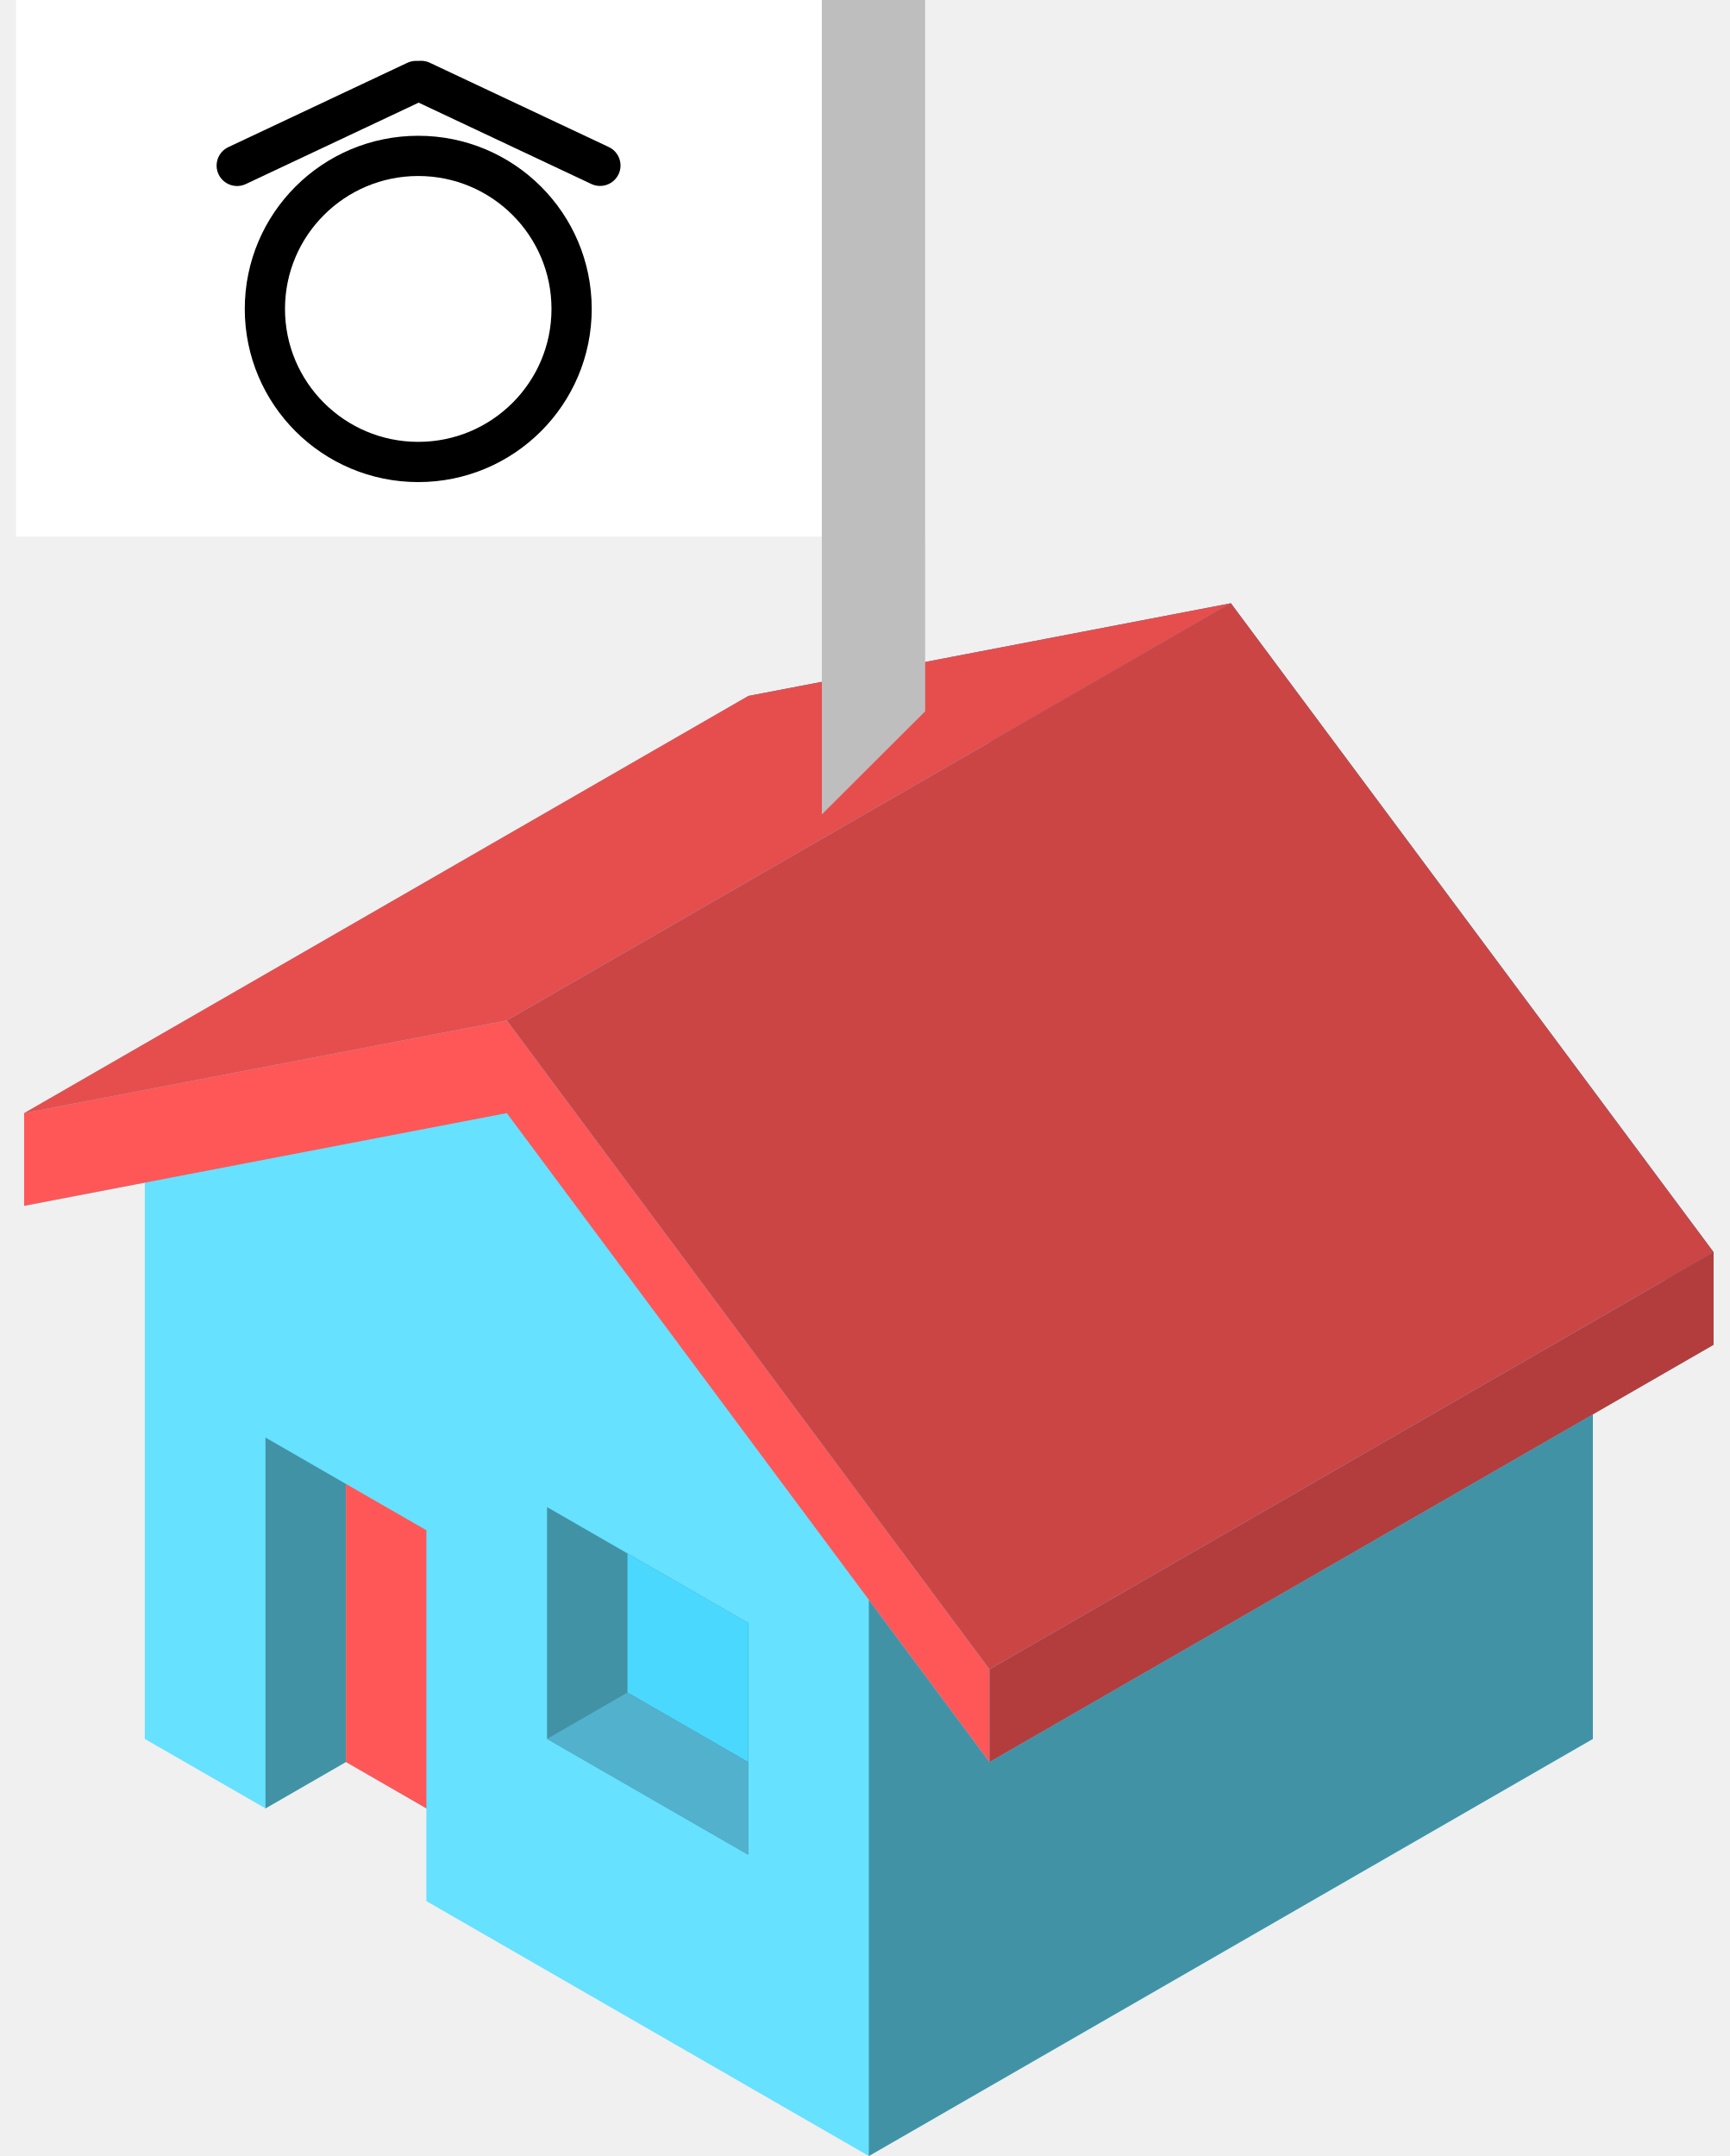
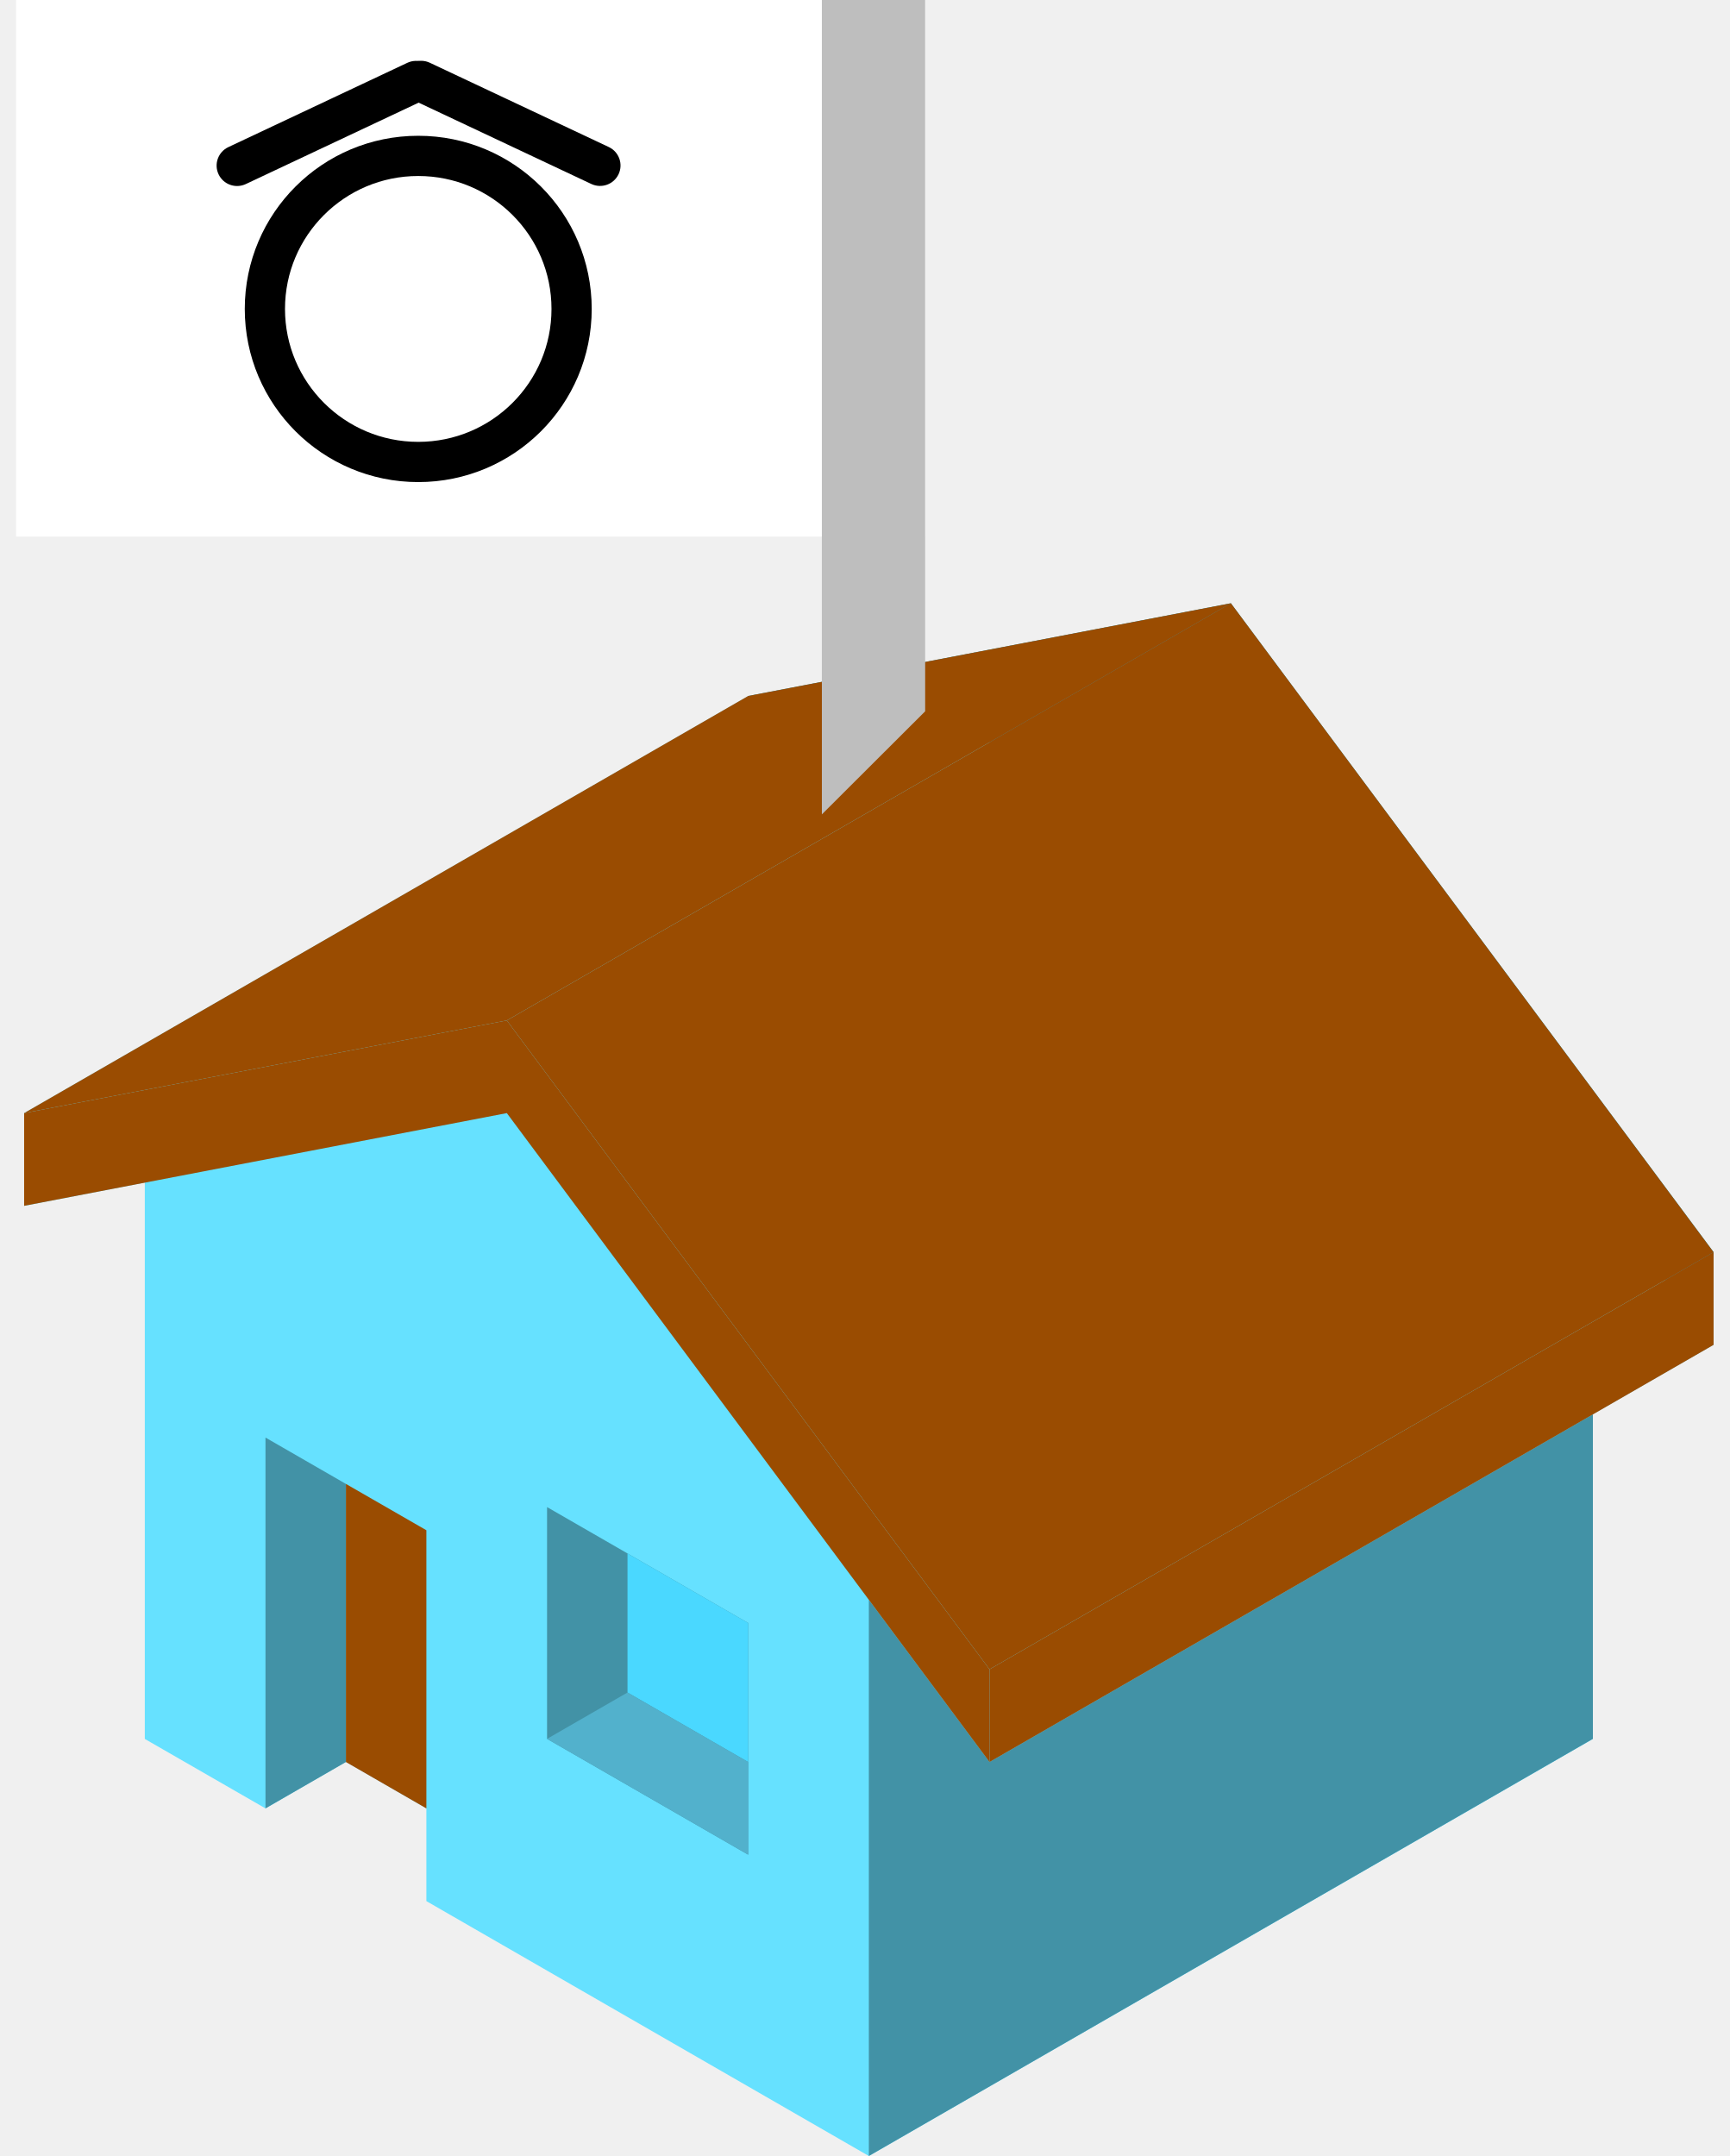
<svg xmlns="http://www.w3.org/2000/svg" width="215" height="268" viewBox="0 0 215 268" fill="none">
  <path d="M213 155.633V167.159L198 175.791V216.158L108 268L53 236.316V224.79L43 219.002L33 224.79L18 216.158V147.001L3 149.895V138.369L93 86.526L153 75L213 155.633Z" fill="#66E1FF" />
  <path d="M108 198.863L123 219.027L198 175.816V216.148L108 268V198.863Z" fill="#4292A6" />
-   <path d="M63 138.364L3 149.89V138.364L63 126.843L123 207.505V219.027L63 138.364Z" fill="#FF5757" />
+   <path d="M63 138.364L3 149.89V138.364L63 126.843L123 207.505V219.027L63 138.364Z" fill="#9a4c01" />
  <path d="M153 86.512L93 98.033V86.512L153 74.986L213 155.648V167.174L153 86.512Z" fill="#4292A6" />
-   <path d="M3 138.364L93 86.512L153 74.986L63 126.843L3 138.364Z" fill="#E64E4E" />
-   <path d="M123 207.505L213 155.648L153 74.986L63 126.843L123 207.505Z" fill="#CC4545" />
-   <path d="M123 207.505L213 155.648V167.174L123 219.027V207.505Z" fill="#B33D3D" />
+   <path d="M3 138.364L93 86.512L153 74.986L63 126.843L3 138.364Z" fill="#9a4c01" />
+   <path d="M123 207.505L213 155.648L153 74.986L63 126.843L123 207.505Z" fill="#9a4c01" />
+   <path d="M123 207.505L213 155.648V167.174L123 219.027V207.505Z" fill="#9a4c01" />
  <path d="M68 216.148L93 230.548V201.742L68 187.337V216.148Z" fill="#4292A6" />
  <path d="M33 224.79L43 219.027V184.458L33 178.695V224.79Z" fill="#4292A6" />
  <path d="M78 210.384L93 219.027V201.742L78 193.1V210.384Z" fill="#4AD8FF" />
  <path d="M68 216.148L93 230.548V219.027L78 210.385L68 216.148Z" fill="#52B1CC" />
-   <path d="M43 219.027L53 224.79V190.216L43 184.458V219.027Z" fill="#FF5757" />
+   <path d="M43 219.027L53 224.79V190.216L43 184.458V219.027Z" fill="#9a4c01" />
  <path d="M115 0H2V66.7H115V0Z" fill="white" />
  <path d="M102.159 0H115V88.419L102.159 101.233V0Z" fill="#BEBEBE" />
  <path d="M53.433 7.802L75.674 18.277C76.945 18.875 77.488 20.388 76.889 21.656L76.889 21.656C76.289 22.924 74.773 23.467 73.502 22.869L51.262 12.394C49.991 11.795 49.447 10.282 50.047 9.014L50.047 9.014C50.647 7.746 52.163 7.203 53.433 7.802Z" fill="black" />
  <path d="M30.556 22.879L52.796 12.404C54.067 11.806 54.611 10.293 54.011 9.025L54.011 9.025C53.412 7.757 51.895 7.214 50.625 7.812L28.384 18.287C27.113 18.886 26.57 20.399 27.169 21.667L27.169 21.667C27.769 22.935 29.285 23.478 30.556 22.879Z" fill="black" />
  <path d="M32.926 38.402C32.926 27.895 41.461 19.378 51.989 19.378C62.517 19.378 71.052 27.895 71.052 38.402C71.052 48.908 62.517 57.425 51.989 57.425C41.461 57.425 32.926 48.908 32.926 38.402Z" stroke="black" stroke-width="5" />
</svg>
